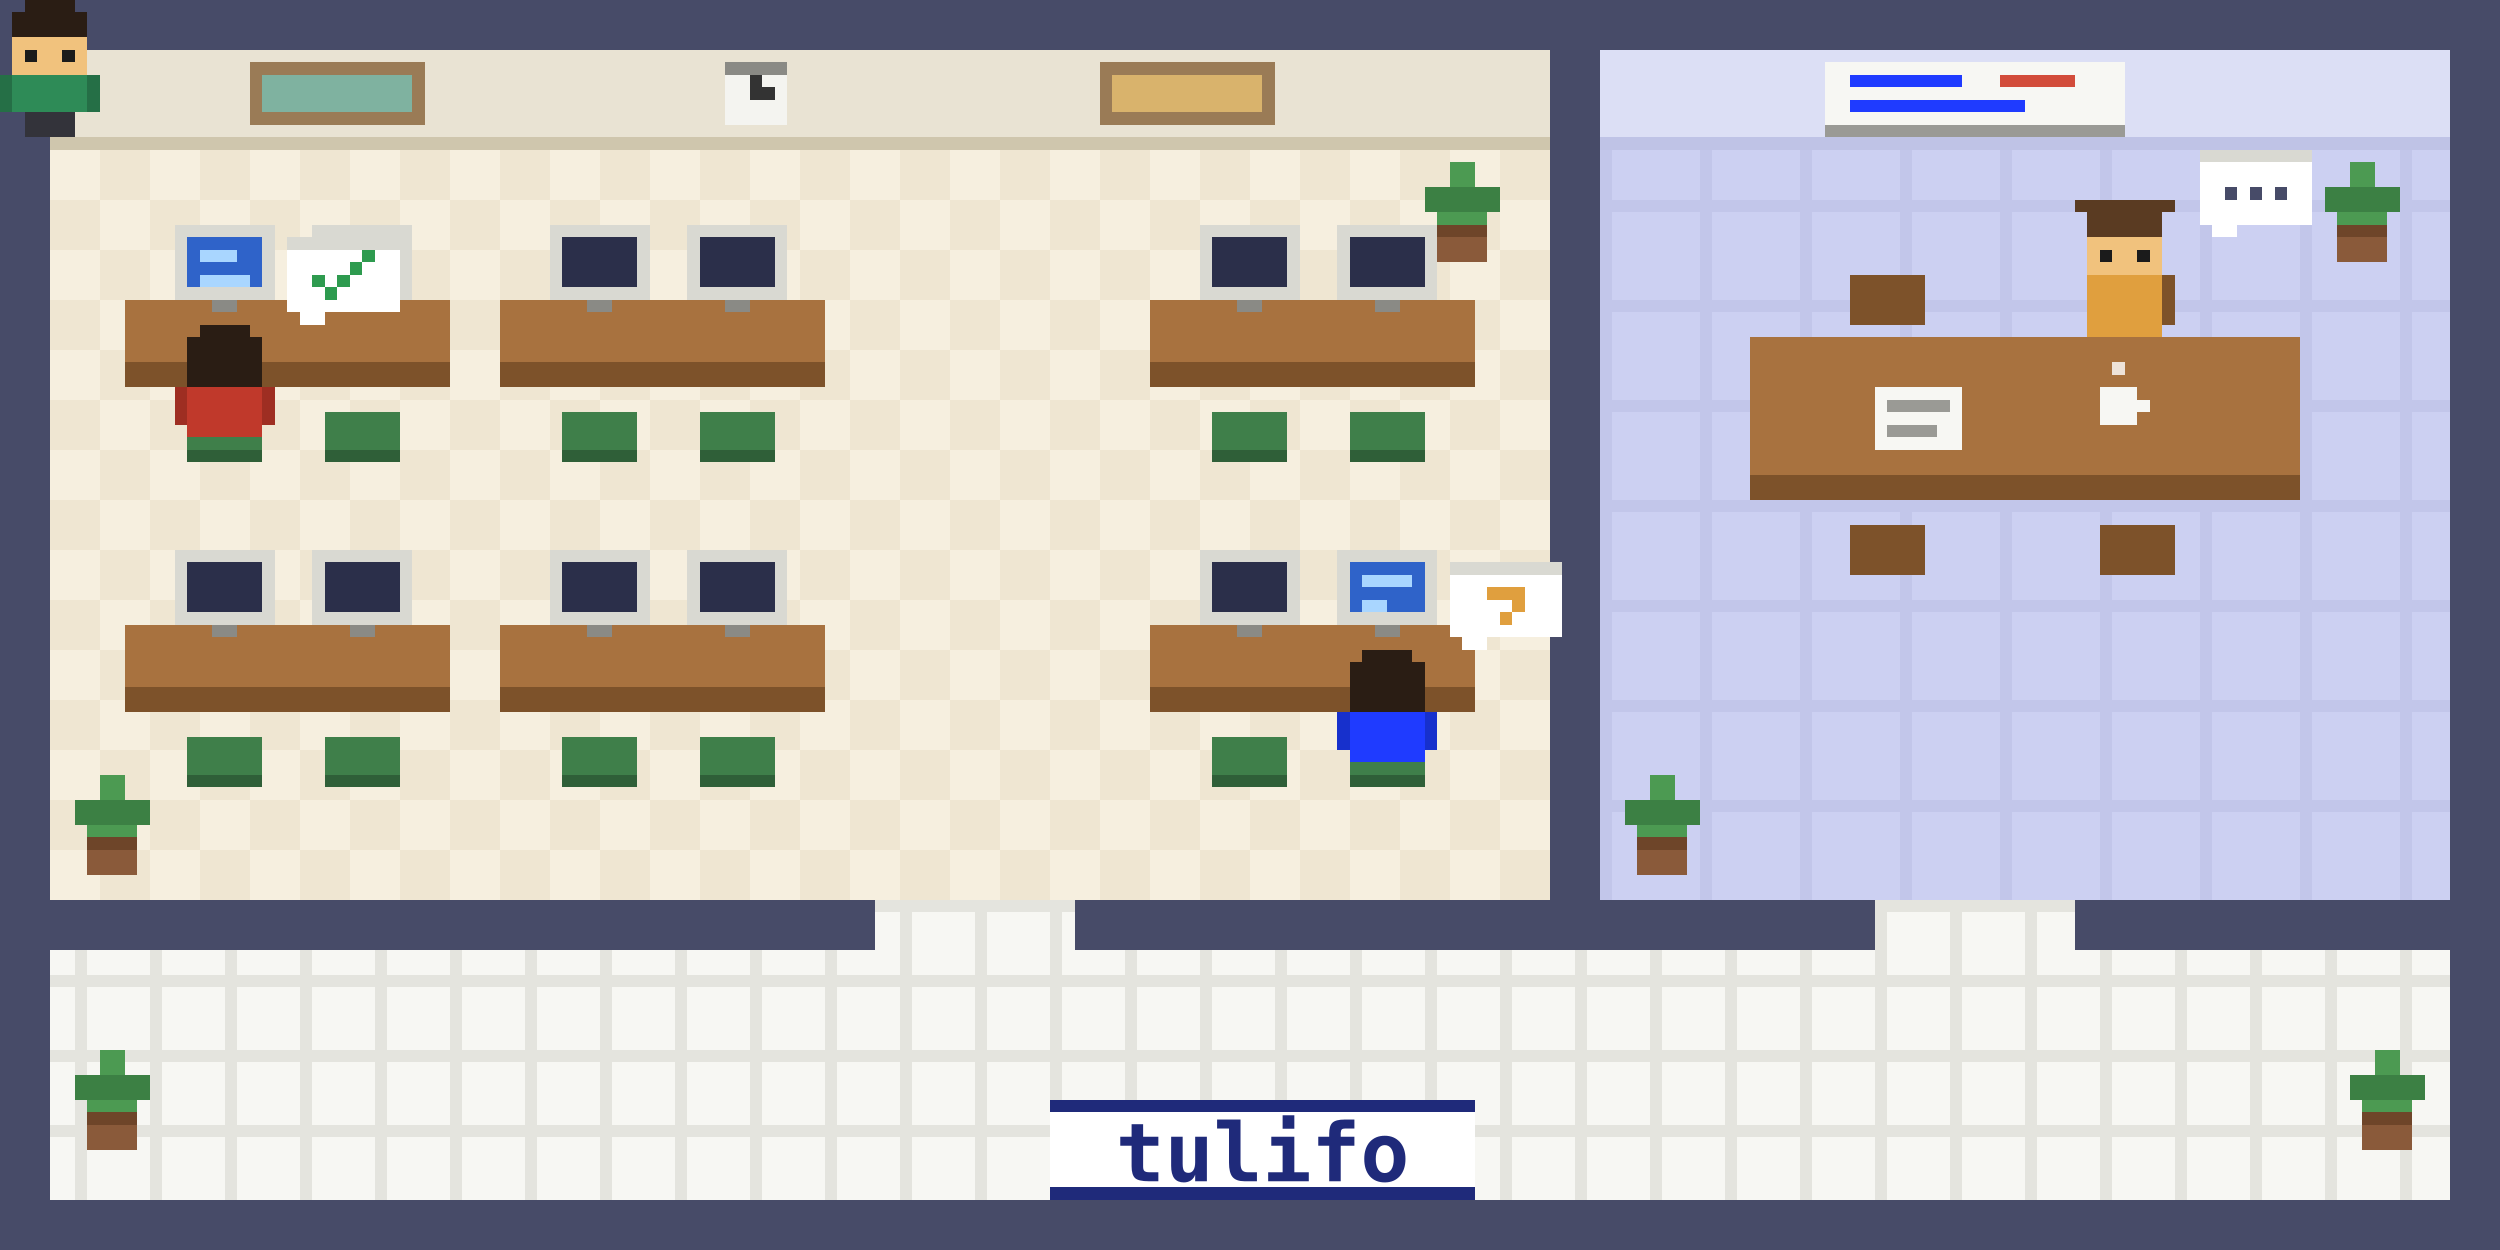
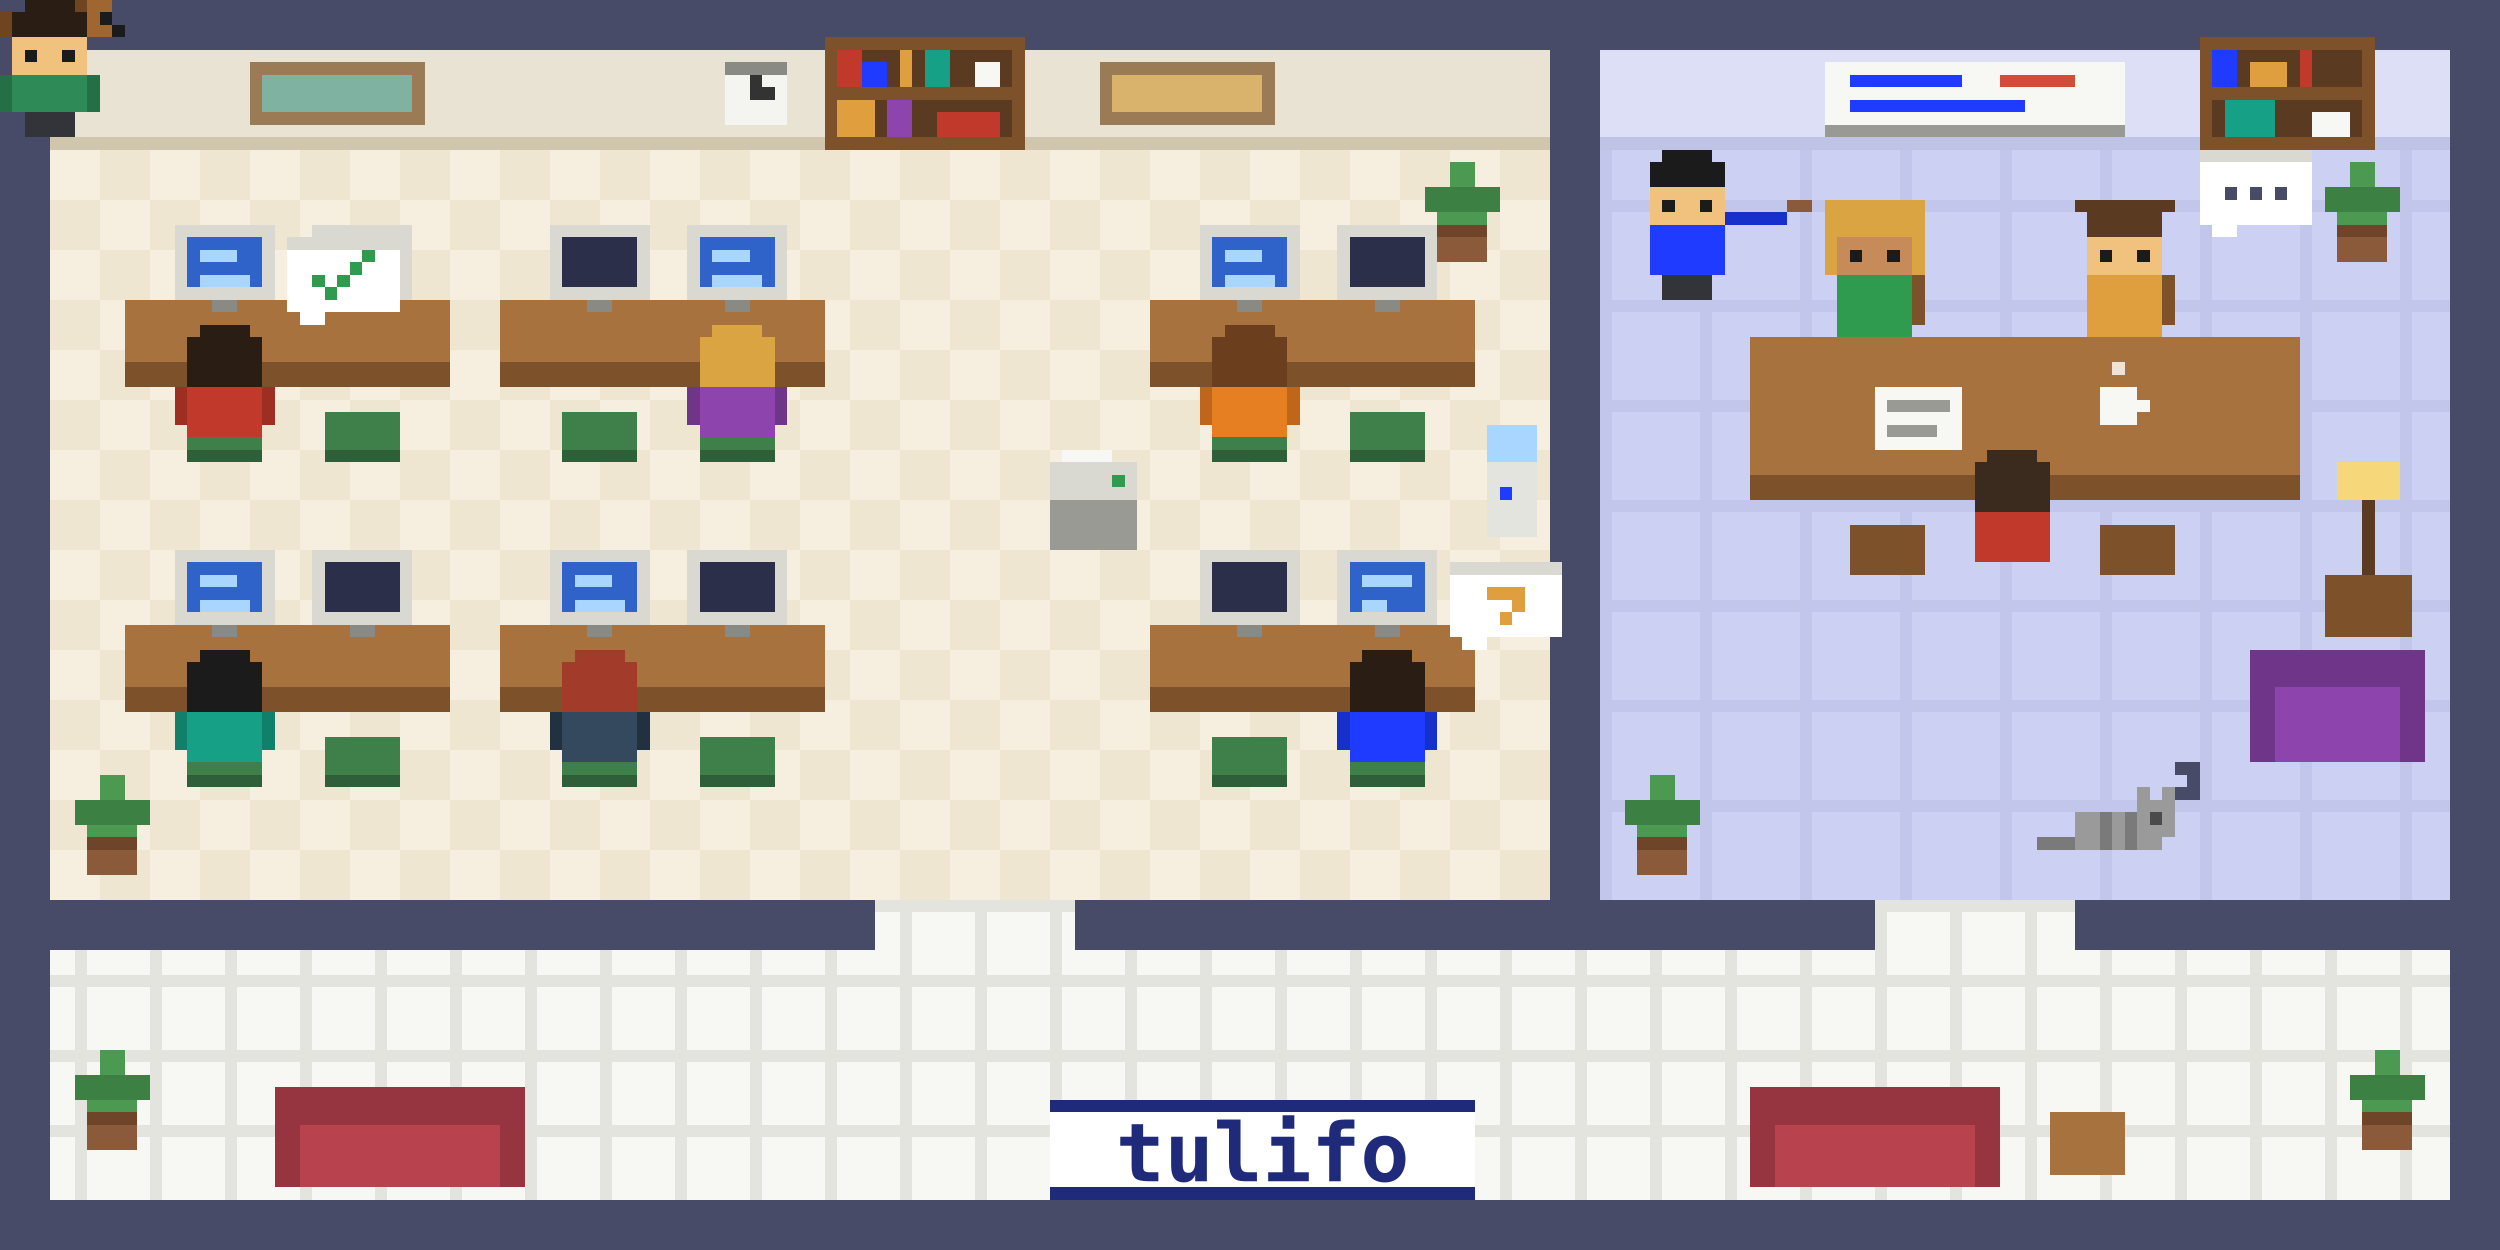
<svg xmlns="http://www.w3.org/2000/svg" viewBox="0 0 200 100" width="800" height="400" shape-rendering="crispEdges">
  <style>
    .arm-l { animation: type .5s steps(1) infinite; }
    .arm-r { animation: type .5s steps(1) -.25s infinite; }
    @keyframes type { 50% { transform: translateY(-1px); } }
    .code { animation: code 2.4s steps(1) infinite; }
    .code.b { animation-delay: -1.2s; }
    @keyframes code { 25% { transform: translateX(1px); } 50% { transform: translateX(-1px); } 75% { transform: translateX(2px); } }
    .walker { animation: walk 16s linear infinite; }
    @keyframes walk {
      0% { transform: translate(74px, 32px); }
      10% { transform: translate(74px, 76px); }
      34% { transform: translate(156px, 76px); }
      42%, 62% { transform: translate(156px, 50px); }
      70% { transform: translate(156px, 76px); }
      92% { transform: translate(74px, 76px); }
      100% { transform: translate(74px, 32px); }
    }
    .legs-a { animation: step .36s steps(1) infinite; }
    .legs-b { animation: step .36s steps(1) -.18s infinite; }
    @keyframes step { 50% { opacity: 0; } }
    .moving { animation: moving 16s steps(1) infinite; }
    .still { animation: still 16s steps(1) infinite; }
    @keyframes moving { 42% { visibility: hidden; } 62% { visibility: visible; } }
    @keyframes still { 0% { visibility: hidden; } 42% { visibility: visible; } 62% { visibility: hidden; } }
    .talk { animation: talk 16s steps(1) infinite; }
    @keyframes talk { 0% { opacity: 0; } 44% { opacity: 1; } 50% { opacity: 0; } 53% { opacity: 1; } 60% { opacity: 0; } }
    .wait { animation: wait 6s steps(1) infinite; }
    @keyframes wait { 0% { opacity: 0; } 60% { opacity: 1; } }
    .done { animation: done 9s steps(1) -4s infinite; }
    @keyframes done { 0% { opacity: 0; } 80% { opacity: 1; } }
    .steam { animation: steam 1.6s steps(1) infinite; }
    @keyframes steam { 50% { transform: translate(1px, -1px); } }
+     .dog { animation: dog 12s linear infinite; }
+     @keyframes dog { 0%, 100% { transform: translate(14px, 79px); } 50% { transform: translate(60px, 79px); } }
+     .dog-face { transform-box: fill-box; transform-origin: center; animation: face 12s steps(1) infinite; }
+     @keyframes face { 50% { transform: scaleX(-1); } }
+     .wag { animation: step .3s steps(1) infinite; }
+     .tail { transform-box: fill-box; transform-origin: right; animation: swish 3s steps(1) infinite; }
+     @keyframes swish { 70% { transform: translateY(-1px); } 85% { transform: translateY(-2px); } }
+     .zz { animation: zz 3s linear infinite; }
+     .zz.b { animation-delay: -1.5s; }
+     @keyframes zz { 0% { transform: translate(0, 0); opacity: 0; } 20% { opacity: 1; } 100% { transform: translate(2px, -6px); opacity: 0; } }
+     .lamp { animation: lamp 4s steps(1) infinite; }
+     @keyframes lamp { 90% { opacity: .6; } }
    @media (prefers-reduced-motion: reduce) {
      * { animation: none !important; }
      .walker { transform: translate(156px, 50px); }
      .moving { visibility: hidden; }
    }
  </style>
  <defs>
    <pattern id="tiles" width="8" height="8" patternUnits="userSpaceOnUse">
      <rect width="8" height="8" fill="#efe6d2" />
      <rect width="4" height="4" fill="#f6efdf" />
      <rect x="4" y="4" width="4" height="4" fill="#f6efdf" />
    </pattern>
    <pattern id="lilac" width="8" height="8" patternUnits="userSpaceOnUse">
      <rect width="8" height="8" fill="#ccd0f2" />
      <rect width="8" height="1" fill="#c2c6ea" />
      <rect width="1" height="8" fill="#c2c6ea" />
    </pattern>
    <pattern id="hall" width="6" height="6" patternUnits="userSpaceOnUse">
      <rect width="6" height="6" fill="#f7f7f3" />
      <rect width="6" height="1" fill="#e4e4de" />
      <rect width="1" height="6" fill="#e4e4de" />
    </pattern>
    <g id="desk">
      <rect x="0" y="6" width="26" height="6" fill="#a8723f" />
      <rect x="0" y="11" width="26" height="2" fill="#7d522a" />
      <rect x="4" y="0" width="8" height="6" fill="#d9d9d2" />
      <rect x="5" y="1" width="6" height="4" fill="#2b2f4a" />
      <rect x="7" y="6" width="2" height="1" fill="#8a8a85" />
      <rect x="15" y="0" width="8" height="6" fill="#d9d9d2" />
      <rect x="16" y="1" width="6" height="4" fill="#2b2f4a" />
      <rect x="18" y="6" width="2" height="1" fill="#8a8a85" />
      <rect x="5" y="15" width="6" height="4" fill="#3f7f4a" />
      <rect x="5" y="18" width="6" height="1" fill="#2f5f38" />
      <rect x="16" y="15" width="6" height="4" fill="#3f7f4a" />
      <rect x="16" y="18" width="6" height="1" fill="#2f5f38" />
    </g>
    <g id="plant">
      <rect x="2" y="0" width="2" height="2" fill="#4c9a52" />
      <rect x="0" y="2" width="6" height="2" fill="#3c8044" />
      <rect x="1" y="4" width="4" height="1" fill="#4c9a52" />
      <rect x="1" y="5" width="4" height="3" fill="#8a5a3a" />
      <rect x="1" y="5" width="4" height="1" fill="#6e4529" />
    </g>
    <g id="back-head">
-       <rect x="2" y="0" width="4" height="1" fill="#2a1d14" />
-       <rect x="1" y="1" width="6" height="4" fill="#2a1d14" />
+       <rect x="2" y="0" width="4" height="1" />
+       <rect x="1" y="1" width="6" height="4" />
    </g>
    <g id="bubble">
      <rect x="0" y="0" width="9" height="6" fill="#ffffff" />
      <rect x="1" y="6" width="2" height="1" fill="#ffffff" />
      <rect x="0" y="0" width="9" height="1" fill="#d9d9d2" />
    </g>
  </defs>
  <rect width="200" height="100" fill="#474b68" />
  <rect x="4" y="4" width="120" height="8" fill="#e9e3d3" />
  <rect x="4" y="11" width="120" height="1" fill="#cfc6ad" />
  <rect x="4" y="12" width="120" height="60" fill="url(#tiles)" />
  <rect x="128" y="4" width="68" height="8" fill="#dcdff5" />
  <rect x="128" y="11" width="68" height="1" fill="#bfc3e6" />
  <rect x="128" y="12" width="68" height="60" fill="url(#lilac)" />
  <rect x="4" y="76" width="192" height="20" fill="url(#hall)" />
  <rect x="70" y="72" width="16" height="4" fill="url(#hall)" />
  <rect x="150" y="72" width="16" height="4" fill="url(#hall)" />
  <rect x="58" y="5" width="5" height="5" fill="#f4f4f0" />
  <rect x="58" y="5" width="5" height="1" fill="#8a8a85" />
  <rect x="60" y="6" width="1" height="2" fill="#333" />
  <rect x="61" y="7" width="1" height="1" fill="#333" />
  <rect x="20" y="5" width="14" height="5" fill="#9a7b56" />
  <rect x="21" y="6" width="12" height="3" fill="#7fb2a0" />
  <rect x="88" y="5" width="14" height="5" fill="#9a7b56" />
  <rect x="89" y="6" width="12" height="3" fill="#d9b36c" />
  <rect x="146" y="5" width="24" height="6" fill="#f7f7f3" />
  <rect x="146" y="10" width="24" height="1" fill="#9a9a95" />
  <rect x="148" y="6" width="9" height="1" fill="#1f3bff" />
  <rect x="148" y="8" width="14" height="1" fill="#1f3bff" />
  <rect x="160" y="6" width="6" height="1" fill="#d24c3a" />
  <use href="#desk" x="10" y="18" />
  <use href="#desk" x="40" y="18" />
  <use href="#desk" x="92" y="18" />
  <use href="#desk" x="10" y="44" />
  <use href="#desk" x="40" y="44" />
  <use href="#desk" x="92" y="44" />
  <use href="#plant" x="114" y="13" />
  <use href="#plant" x="6" y="62" />
  <rect x="15" y="19" width="6" height="4" fill="#2f63c9" />
  <rect class="code" x="16" y="20" width="3" height="1" fill="#a9d6ff" />
  <rect class="code b" x="16" y="22" width="4" height="1" fill="#a9d6ff" />
  <g>
-     <use href="#back-head" x="14" y="26" />
+     <use href="#back-head" x="14" y="26" fill="#2a1d14" />
    <rect x="15" y="31" width="6" height="4" fill="#c0392b" />
    <rect class="arm-l" x="14" y="31" width="1" height="3" fill="#9e2e22" />
    <rect class="arm-r" x="21" y="31" width="1" height="3" fill="#9e2e22" />
  </g>
  <g class="done" transform="translate(23 19)">
    <use href="#bubble" />
    <rect x="5" y="2" width="1" height="1" fill="#2e9b4f" />
    <rect x="2" y="3" width="1" height="1" fill="#2e9b4f" />
    <rect x="3" y="4" width="1" height="1" fill="#2e9b4f" />
    <rect x="4" y="3" width="1" height="1" fill="#2e9b4f" />
    <rect x="6" y="1" width="1" height="1" fill="#2e9b4f" />
  </g>
  <rect x="108" y="45" width="6" height="4" fill="#2f63c9" />
  <rect class="code b" x="109" y="46" width="4" height="1" fill="#a9d6ff" />
  <rect class="code" x="109" y="48" width="2" height="1" fill="#a9d6ff" />
  <g>
-     <use href="#back-head" x="107" y="52" />
+     <use href="#back-head" x="107" y="52" fill="#2a1d14" />
    <rect x="108" y="57" width="6" height="4" fill="#1f3bff" />
    <rect class="arm-l" x="107" y="57" width="1" height="3" fill="#1730cc" />
    <rect class="arm-r" x="114" y="57" width="1" height="3" fill="#1730cc" />
  </g>
  <g class="wait" transform="translate(116 45)">
    <use href="#bubble" />
    <rect x="3" y="2" width="3" height="1" fill="#e09f3e" />
    <rect x="5" y="3" width="1" height="1" fill="#e09f3e" />
    <rect x="4" y="4" width="1" height="1" fill="#e09f3e" />
  </g>
+   <rect x="56" y="19" width="6" height="4" fill="#2f63c9" />
+   <rect class="code" x="57" y="20" width="3" height="1" fill="#a9d6ff" />
+   <rect class="code b" x="57" y="22" width="4" height="1" fill="#a9d6ff" />
+   <use href="#back-head" x="55" y="26" fill="#d9a441" />
+   <rect x="56" y="31" width="6" height="4" fill="#8e44ad" />
+   <rect class="arm-l" x="55" y="31" width="1" height="3" fill="#6f3589" />
+   <rect class="arm-r" x="62" y="31" width="1" height="3" fill="#6f3589" />
+   <rect x="97" y="19" width="6" height="4" fill="#2f63c9" />
+   <rect class="code" x="98" y="20" width="3" height="1" fill="#a9d6ff" />
+   <rect class="code b" x="98" y="22" width="4" height="1" fill="#a9d6ff" />
+   <use href="#back-head" x="96" y="26" fill="#6b3e1e" />
+   <rect x="97" y="31" width="6" height="4" fill="#e67e22" />
+   <rect class="arm-l" x="96" y="31" width="1" height="3" fill="#c0661a" />
+   <rect class="arm-r" x="103" y="31" width="1" height="3" fill="#c0661a" />
+   <rect x="15" y="45" width="6" height="4" fill="#2f63c9" />
+   <rect class="code" x="16" y="46" width="3" height="1" fill="#a9d6ff" />
+   <rect class="code b" x="16" y="48" width="4" height="1" fill="#a9d6ff" />
+   <use href="#back-head" x="14" y="52" fill="#1b1b1b" />
+   <rect x="15" y="57" width="6" height="4" fill="#16a085" />
+   <rect class="arm-l" x="14" y="57" width="1" height="3" fill="#11806a" />
+   <rect class="arm-r" x="21" y="57" width="1" height="3" fill="#11806a" />
+   <rect x="45" y="45" width="6" height="4" fill="#2f63c9" />
+   <rect class="code" x="46" y="46" width="3" height="1" fill="#a9d6ff" />
+   <rect class="code b" x="46" y="48" width="4" height="1" fill="#a9d6ff" />
+   <use href="#back-head" x="44" y="52" fill="#a33b2b" />
+   <rect x="45" y="57" width="6" height="4" fill="#34495e" />
+   <rect class="arm-l" x="44" y="57" width="1" height="3" fill="#22313f" />
+   <rect class="arm-r" x="51" y="57" width="1" height="3" fill="#22313f" />
+   <rect x="66" y="3" width="16" height="9" fill="#7d522a" />
+   <rect x="67" y="4" width="14" height="3" fill="#5a3b22" />
+   <rect x="67" y="8" width="14" height="3" fill="#5a3b22" />
+   <rect x="67" y="4" width="2" height="3" fill="#c0392b" />
+   <rect x="69" y="5" width="2" height="2" fill="#1f3bff" />
+   <rect x="72" y="4" width="1" height="3" fill="#e09f3e" />
+   <rect x="74" y="4" width="2" height="3" fill="#16a085" />
+   <rect x="78" y="5" width="2" height="2" fill="#f7f7f3" />
+   <rect x="67" y="8" width="3" height="3" fill="#e09f3e" />
+   <rect x="71" y="8" width="2" height="3" fill="#8e44ad" />
+   <rect x="75" y="9" width="5" height="2" fill="#c0392b" />
+   <rect x="119" y="34" width="4" height="3" fill="#a9d6ff" />
+   <rect x="119" y="37" width="4" height="6" fill="#e4e4de" />
+   <rect x="120" y="39" width="1" height="1" fill="#1f3bff" />
+   <rect x="84" y="39" width="7" height="5" fill="#9a9a95" />
+   <rect x="84" y="37" width="7" height="3" fill="#d9d9d2" />
+   <rect x="85" y="36" width="4" height="1" fill="#f7f7f3" />
+   <rect x="89" y="38" width="1" height="1" fill="#2e9b4f" />
  <rect x="148" y="22" width="6" height="4" fill="#7d522a" />
  <rect x="168" y="22" width="6" height="4" fill="#7d522a" />
  <g>
    <rect x="166" y="16" width="8" height="1" fill="#5a3b22" />
    <rect x="167" y="17" width="6" height="2" fill="#5a3b22" />
    <rect x="167" y="19" width="6" height="3" fill="#f1c27d" />
    <rect x="168" y="20" width="1" height="1" fill="#1b1b1b" />
    <rect x="171" y="20" width="1" height="1" fill="#1b1b1b" />
    <rect x="167" y="22" width="6" height="6" fill="#e09f3e" />
+   </g>
+   <rect x="148" y="42" width="6" height="4" fill="#7d522a" />
+   <rect x="168" y="42" width="6" height="4" fill="#7d522a" />
+   <g>
+     <rect x="146" y="16" width="8" height="1" fill="#d9a441" />
+     <rect x="147" y="17" width="6" height="2" fill="#d9a441" />
+     <rect x="146" y="17" width="1" height="5" fill="#d9a441" />
+     <rect x="153" y="17" width="1" height="5" fill="#d9a441" />
+     <rect x="147" y="19" width="6" height="3" fill="#c68b59" />
+     <rect x="148" y="20" width="1" height="1" fill="#1b1b1b" />
+     <rect x="151" y="20" width="1" height="1" fill="#1b1b1b" />
+     <rect x="147" y="22" width="6" height="6" fill="#2e9b4f" />
  </g>
  <rect x="140" y="27" width="44" height="12" fill="#a8723f" />
  <rect x="140" y="38" width="44" height="2" fill="#7d522a" />
  <rect x="150" y="31" width="7" height="5" fill="#f7f7f3" />
  <rect x="151" y="32" width="5" height="1" fill="#9a9a95" />
  <rect x="151" y="34" width="4" height="1" fill="#9a9a95" />
  <rect x="168" y="31" width="3" height="3" fill="#f7f7f3" />
  <rect x="171" y="32" width="1" height="1" fill="#f7f7f3" />
  <rect class="steam" x="169" y="29" width="1" height="1" fill="#ffffff" opacity=".8" />
-   <rect x="148" y="42" width="6" height="4" fill="#7d522a" />
-   <rect x="168" y="42" width="6" height="4" fill="#7d522a" />
+   <use href="#back-head" x="157" y="36" fill="#3b2a1e" />
+   <rect x="158" y="41" width="6" height="4" fill="#c0392b" />
+   <g>
+     <rect x="133" y="12" width="4" height="1" fill="#1b1b1b" />
+     <rect x="132" y="13" width="6" height="2" fill="#1b1b1b" />
+     <rect x="132" y="15" width="6" height="3" fill="#f1c27d" />
+     <rect x="133" y="16" width="1" height="1" fill="#1b1b1b" />
+     <rect x="136" y="16" width="1" height="1" fill="#1b1b1b" />
+     <rect x="132" y="18" width="6" height="4" fill="#1f3bff" />
+     <rect x="138" y="17" width="5" height="1" fill="#1730cc" />
+     <rect x="143" y="16" width="2" height="1" fill="#8a5a3a" />
+     <rect x="133" y="22" width="2" height="2" fill="#33333a" />
+     <rect x="135" y="22" width="2" height="2" fill="#33333a" />
+   </g>
+   <rect x="176" y="3" width="14" height="9" fill="#7d522a" />
+   <rect x="177" y="4" width="12" height="3" fill="#5a3b22" />
+   <rect x="177" y="8" width="12" height="3" fill="#5a3b22" />
+   <rect x="177" y="4" width="2" height="3" fill="#1f3bff" />
+   <rect x="180" y="5" width="3" height="2" fill="#e09f3e" />
+   <rect x="184" y="4" width="1" height="3" fill="#c0392b" />
+   <rect x="178" y="8" width="4" height="3" fill="#16a085" />
+   <rect x="185" y="9" width="3" height="2" fill="#f7f7f3" />
+   <rect x="186" y="46" width="7" height="5" fill="#7d522a" />
+   <rect x="189" y="40" width="1" height="6" fill="#5a3b22" />
+   <rect class="lamp" x="187" y="37" width="5" height="3" fill="#f6d77a" />
+   <rect x="180" y="52" width="14" height="9" fill="#8e44ad" />
+   <rect x="180" y="52" width="14" height="3" fill="#6f3589" />
+   <rect x="180" y="52" width="2" height="9" fill="#6f3589" />
+   <rect x="192" y="52" width="2" height="9" fill="#6f3589" />
  <use href="#plant" x="186" y="13" />
  <use href="#plant" x="130" y="62" />
  <g class="talk" transform="translate(176 12)">
    <use href="#bubble" />
    <rect x="2" y="3" width="1" height="1" fill="#474b68" />
    <rect x="4" y="3" width="1" height="1" fill="#474b68" />
    <rect x="6" y="3" width="1" height="1" fill="#474b68" />
  </g>
+   <rect x="22" y="87" width="20" height="8" fill="#b8434f" />
+   <rect x="22" y="87" width="20" height="3" fill="#963440" />
+   <rect x="22" y="87" width="2" height="8" fill="#963440" />
+   <rect x="40" y="87" width="2" height="8" fill="#963440" />
+   <rect x="140" y="87" width="20" height="8" fill="#b8434f" />
+   <rect x="140" y="87" width="20" height="3" fill="#963440" />
+   <rect x="140" y="87" width="2" height="8" fill="#963440" />
+   <rect x="158" y="87" width="2" height="8" fill="#963440" />
+   <rect x="164" y="89" width="6" height="5" fill="#a8723f" />
+   <rect x="165" y="87" width="3" height="2" fill="#f7f7f3" />
  <rect x="84" y="88" width="34" height="8" fill="#ffffff" />
  <rect x="84" y="88" width="34" height="1" fill="#1f2a7a" />
  <rect x="84" y="95" width="34" height="1" fill="#1f2a7a" />
  <text x="101" y="94.5" text-anchor="middle" font-family="ui-monospace, Menlo, monospace" font-weight="700" font-size="6.5" fill="#1f2a7a" shape-rendering="auto">tulifo</text>
  <use href="#plant" x="188" y="84" />
  <use href="#plant" x="6" y="84" />
+   <g transform="translate(166 64)">
+     <rect class="tail" x="-3" y="3" width="3" height="1" fill="#7a7a7a" />
+     <rect x="0" y="1" width="7" height="3" fill="#9a9a9a" />
+     <rect x="2" y="1" width="1" height="3" fill="#7a7a7a" />
+     <rect x="4" y="1" width="1" height="3" fill="#7a7a7a" />
+     <rect x="5" y="0" width="3" height="3" fill="#9a9a9a" />
+     <rect x="5" y="-1" width="1" height="1" fill="#9a9a9a" />
+     <rect x="7" y="-1" width="1" height="1" fill="#9a9a9a" />
+     <rect x="6" y="1" width="1" height="1" fill="#4a4a4a" />
+     <g class="zz">
+       <rect x="8" y="-3" width="2" height="1" fill="#474b68" />
+       <rect x="9" y="-2" width="1" height="1" fill="#474b68" />
+       <rect x="8" y="-1" width="2" height="1" fill="#474b68" />
+     </g>
+     <g class="zz b">
+       <rect x="8" y="-3" width="2" height="1" fill="#474b68" />
+       <rect x="9" y="-2" width="1" height="1" fill="#474b68" />
+       <rect x="8" y="-1" width="2" height="1" fill="#474b68" />
+     </g>
+   </g>
+   <g class="dog">
+     <g class="dog-face">
+       <rect x="1" y="2" width="6" height="2" fill="#a0662f" />
+       <rect x="6" y="0" width="3" height="3" fill="#a0662f" />
+       <rect x="6" y="0" width="1" height="2" fill="#6e4520" />
+       <rect x="8" y="1" width="1" height="1" fill="#1b1b1b" />
+       <rect x="9" y="2" width="1" height="1" fill="#1b1b1b" />
+       <rect class="wag" x="0" y="1" width="1" height="2" fill="#6e4520" />
+       <g class="legs-a">
+         <rect x="1" y="4" width="1" height="2" fill="#6e4520" />
+         <rect x="6" y="4" width="1" height="2" fill="#6e4520" />
+       </g>
+       <g class="legs-b">
+         <rect x="2" y="4" width="1" height="2" fill="#6e4520" />
+         <rect x="5" y="4" width="1" height="2" fill="#6e4520" />
+       </g>
+     </g>
+   </g>
  <g class="walker">
    <rect x="2" y="0" width="4" height="1" fill="#2a1d14" />
    <rect x="1" y="1" width="6" height="2" fill="#2a1d14" />
    <rect x="1" y="3" width="6" height="3" fill="#f1c27d" />
    <rect x="2" y="4" width="1" height="1" fill="#1b1b1b" />
    <rect x="5" y="4" width="1" height="1" fill="#1b1b1b" />
    <rect x="1" y="6" width="6" height="3" fill="#2e8b57" />
    <rect x="0" y="6" width="1" height="3" fill="#256f46" />
    <rect x="7" y="6" width="1" height="3" fill="#256f46" />
    <g class="moving">
      <g class="legs-a">
        <rect x="2" y="9" width="2" height="2" fill="#33333a" />
        <rect x="4" y="9" width="2" height="1" fill="#33333a" />
      </g>
      <g class="legs-b">
        <rect x="2" y="9" width="2" height="1" fill="#33333a" />
        <rect x="4" y="9" width="2" height="2" fill="#33333a" />
      </g>
    </g>
    <g class="still">
      <rect x="2" y="9" width="2" height="2" fill="#33333a" />
      <rect x="4" y="9" width="2" height="2" fill="#33333a" />
    </g>
  </g>
</svg>
